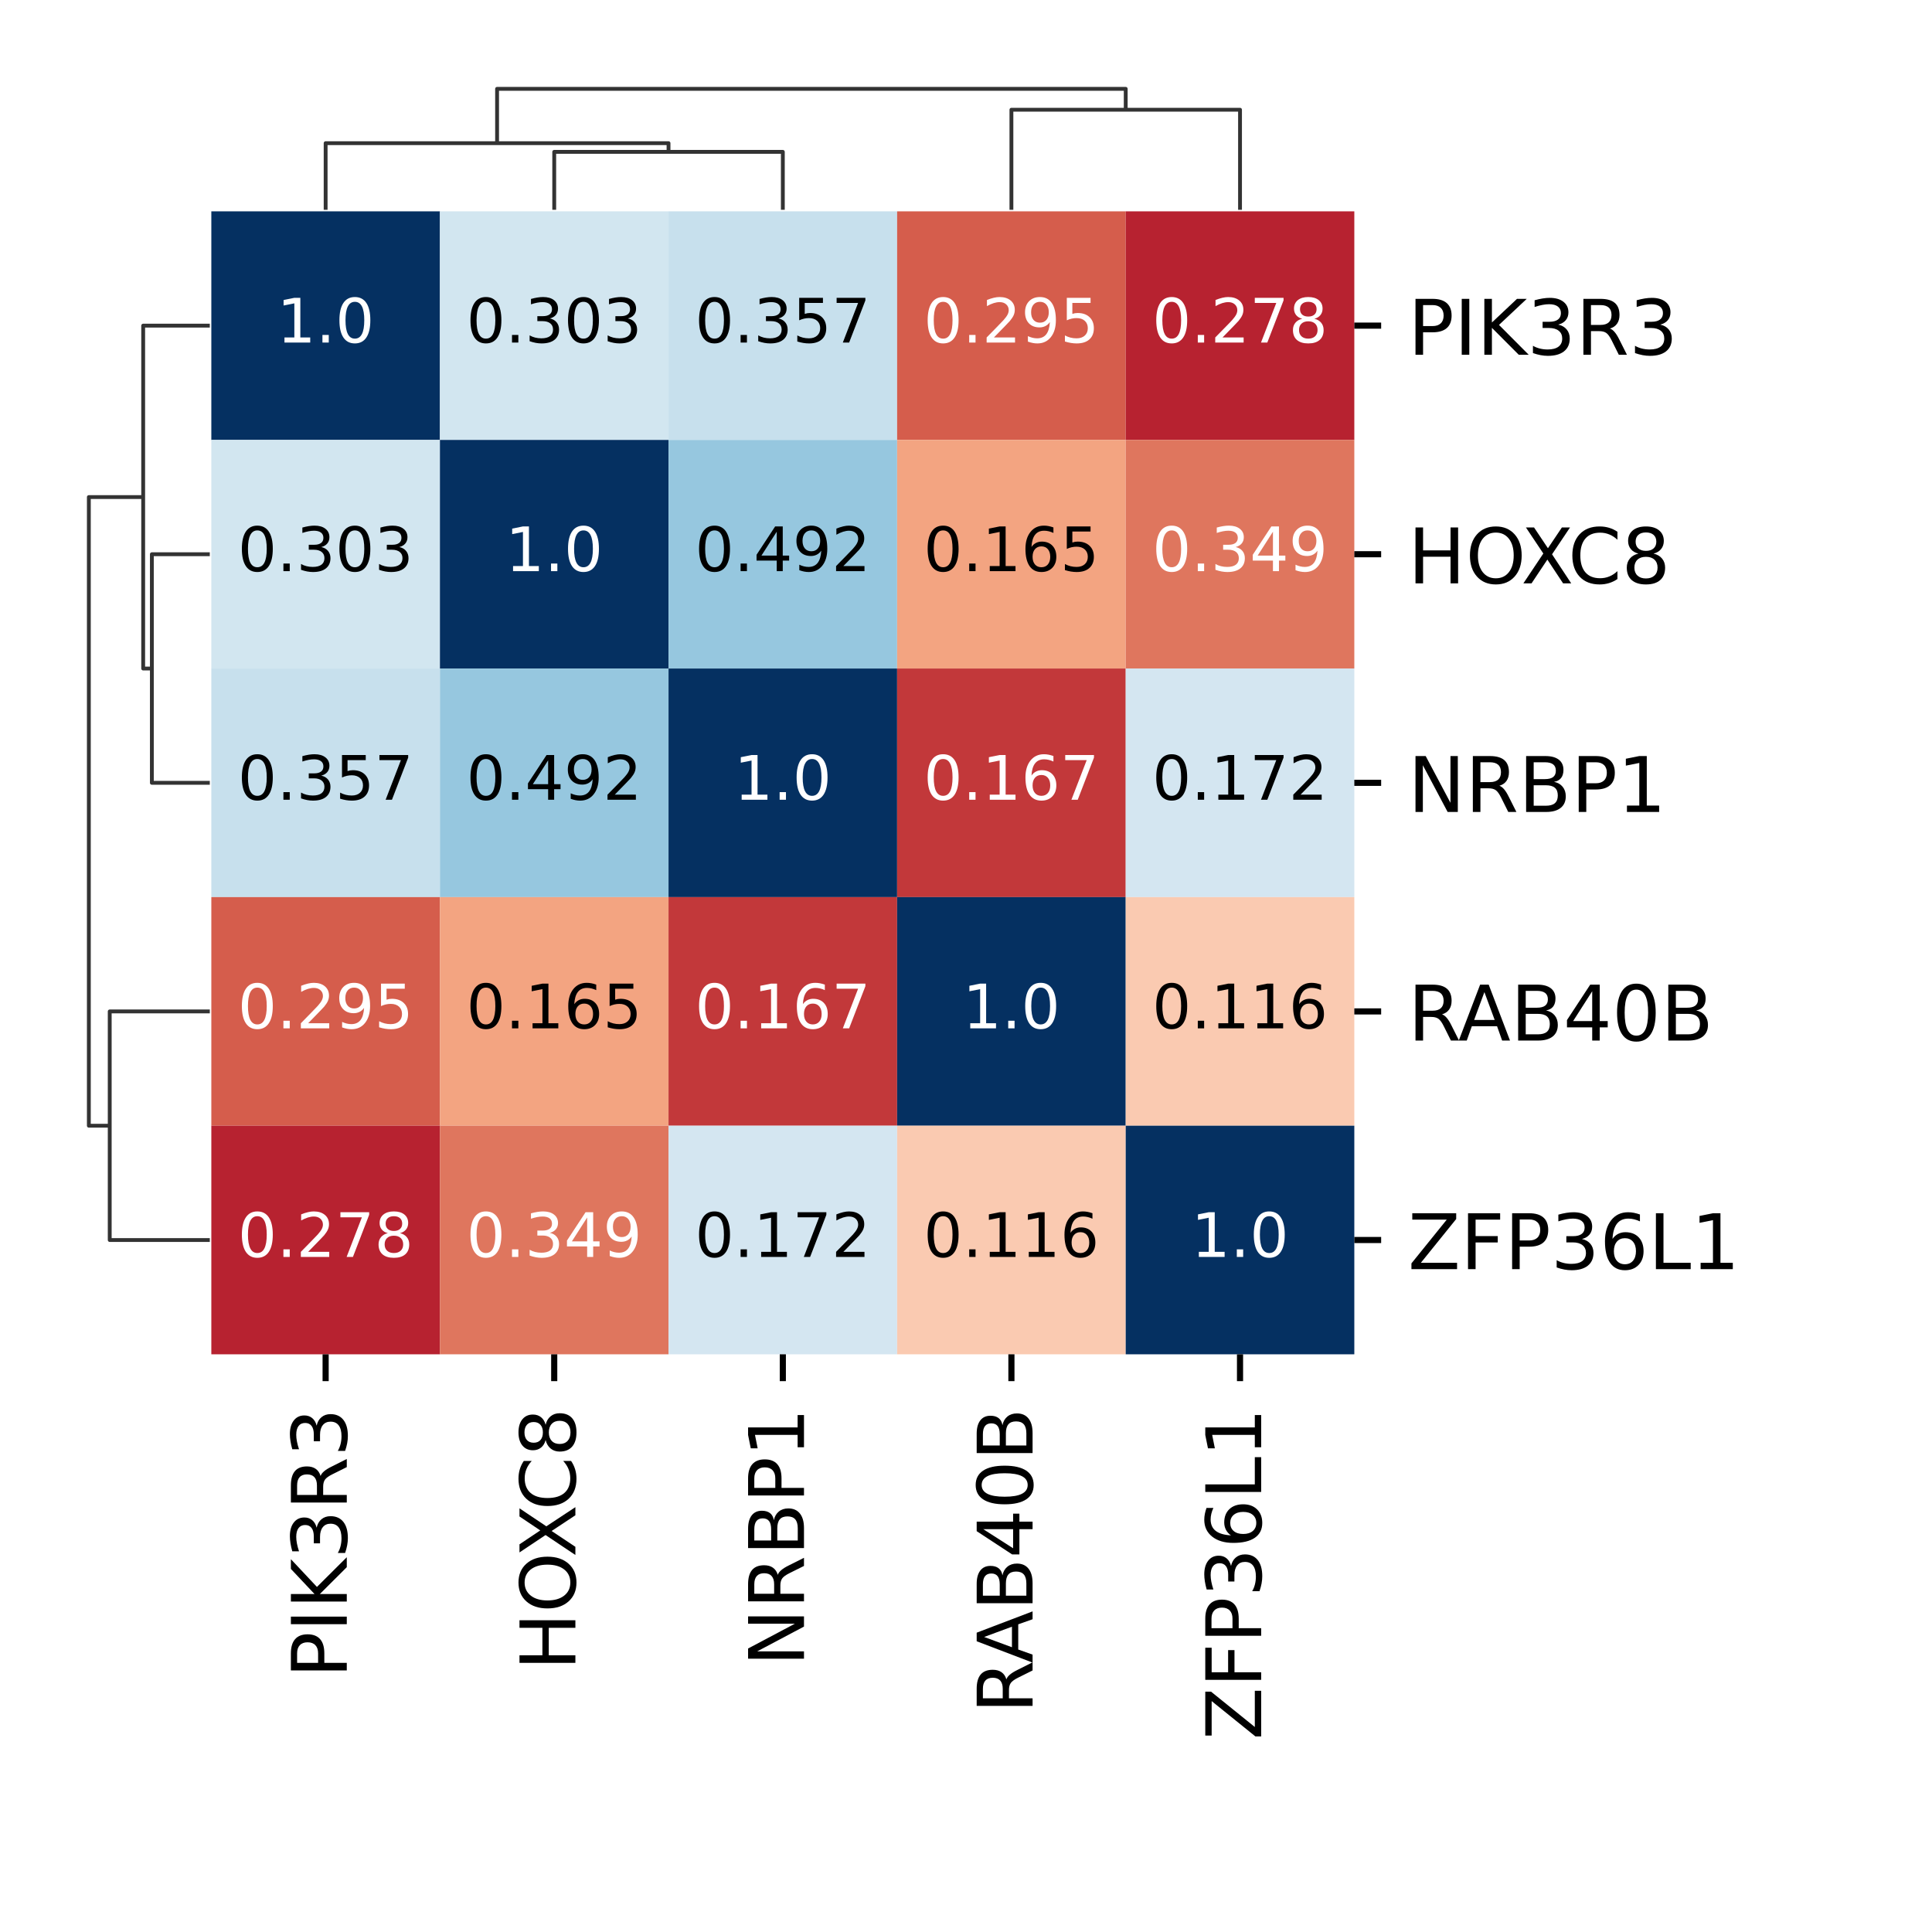
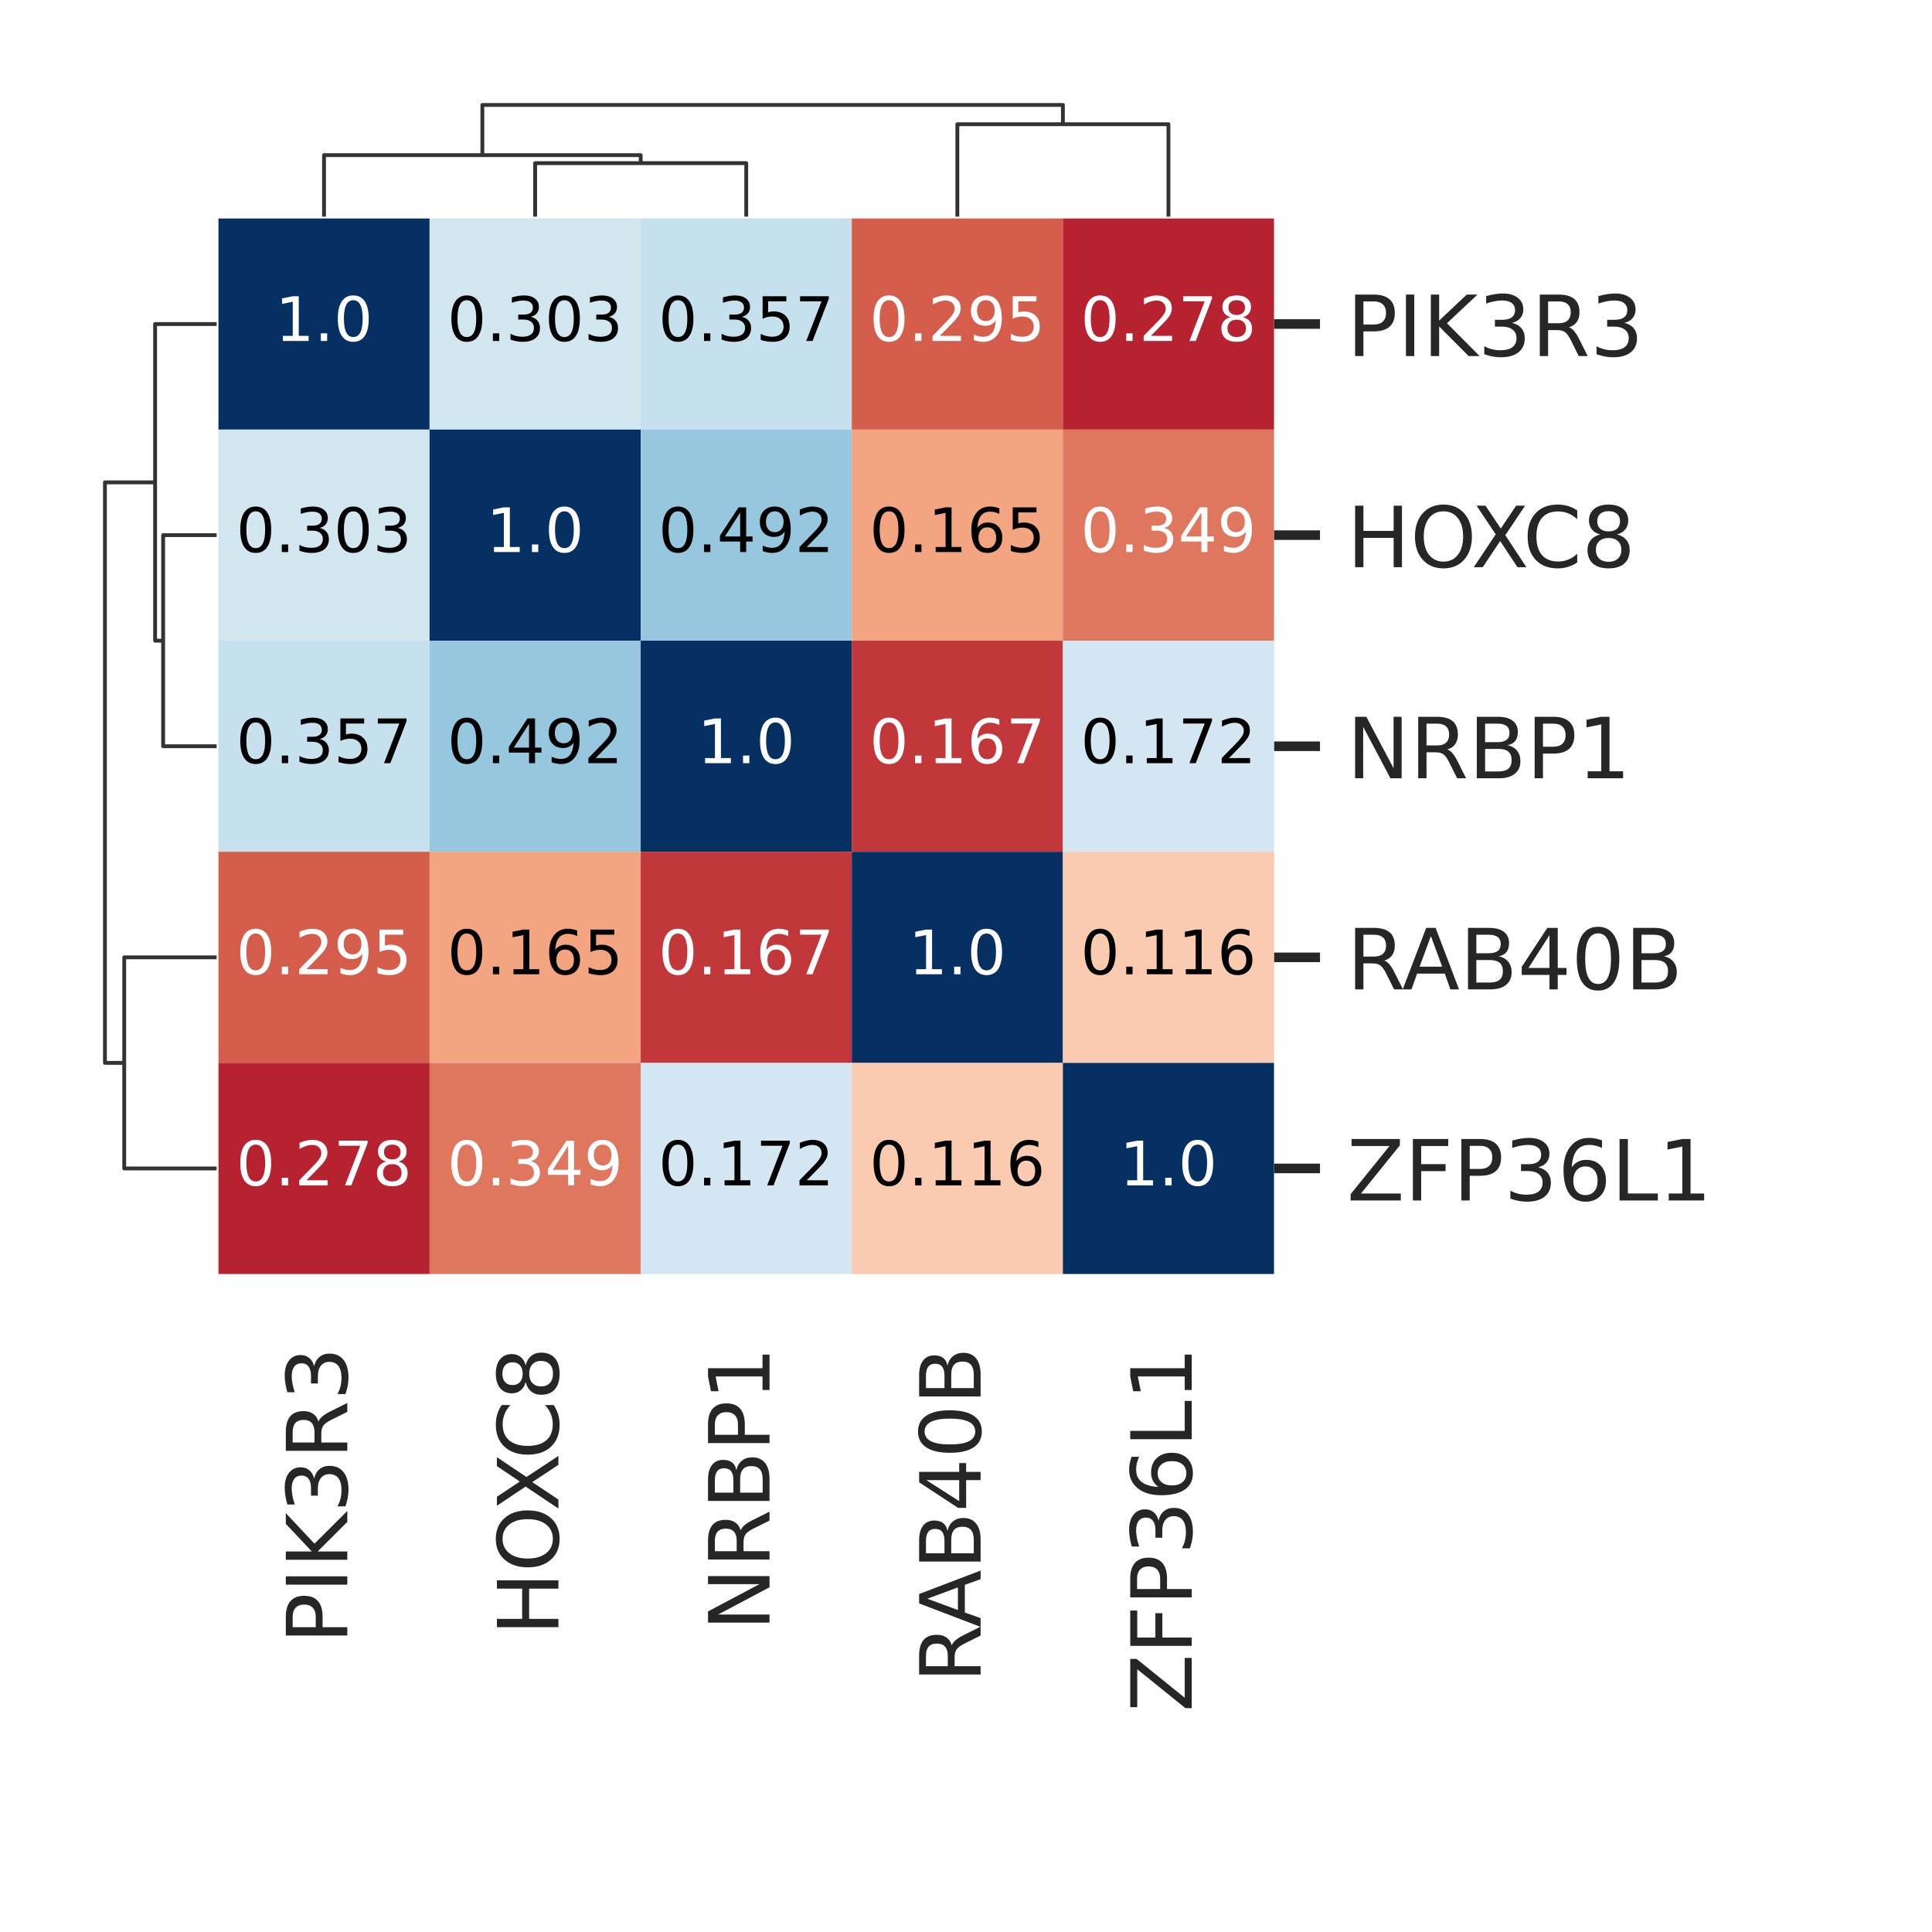
<svg xmlns="http://www.w3.org/2000/svg" xmlns:xlink="http://www.w3.org/1999/xlink" width="252pt" height="252pt" viewBox="0 0 252 252" version="1.1">
  <defs>
    <style type="text/css">*{stroke-linejoin: round; stroke-linecap: butt}</style>
  </defs>
  <g id="figure_1">
    <g id="patch_1">
      <path d="M 0 252  L 252 252  L 252 0  L 0 0  z " style="fill: #ffffff" />
    </g>
    <g id="axes_1">
      <g id="LineCollection_1">
-         <path d="M 27.365 72.29  L 19.808 72.29  L 19.808 102.108  L 27.365 102.108  " clip-path="url(#p9683c7c97f)" style="fill: none; stroke: #333333; stroke-width: 0.5" />
-         <path d="M 27.365 42.474  L 18.675 42.474  L 18.675 87.199  L 19.808 87.199  " clip-path="url(#p9683c7c97f)" style="fill: none; stroke: #333333; stroke-width: 0.5" />
-         <path d="M 27.365 131.924  L 14.312 131.924  L 14.312 161.742  L 27.365 161.742  " clip-path="url(#p9683c7c97f)" style="fill: none; stroke: #333333; stroke-width: 0.5" />
-         <path d="M 18.675 64.836  L 11.589 64.836  L 11.589 146.833  L 14.312 146.833  " clip-path="url(#p9683c7c97f)" style="fill: none; stroke: #333333; stroke-width: 0.5" />
+         <path d="M 28.257 69.8  L 21.279 69.8  L 21.279 97.336  L 28.257 97.336  " clip-path="url(#p61df1fb1b8)" style="fill: none; stroke: #333333; stroke-width: 0.5" />
+         <path d="M 28.257 42.265  L 20.232 42.265  L 20.232 83.568  L 21.279 83.568  " clip-path="url(#p61df1fb1b8)" style="fill: none; stroke: #333333; stroke-width: 0.5" />
+         <path d="M 28.257 124.871  L 16.203 124.871  L 16.203 152.406  L 28.257 152.406  " clip-path="url(#p61df1fb1b8)" style="fill: none; stroke: #333333; stroke-width: 0.5" />
+         <path d="M 20.232 62.916  L 13.688 62.916  L 13.688 138.638  L 16.203 138.638  " clip-path="url(#p61df1fb1b8)" style="fill: none; stroke: #333333; stroke-width: 0.5" />
      </g>
    </g>
    <g id="axes_2">
      <g id="LineCollection_2">
-         <path d="M 72.29 27.365  L 72.29 19.808  L 102.108 19.808  L 102.108 27.365  " clip-path="url(#p952a337381)" style="fill: none; stroke: #333333; stroke-width: 0.5" />
-         <path d="M 42.474 27.365  L 42.474 18.675  L 87.199 18.675  L 87.199 19.808  " clip-path="url(#p952a337381)" style="fill: none; stroke: #333333; stroke-width: 0.5" />
-         <path d="M 131.924 27.365  L 131.924 14.312  L 161.742 14.312  L 161.742 27.365  " clip-path="url(#p952a337381)" style="fill: none; stroke: #333333; stroke-width: 0.5" />
-         <path d="M 64.836 18.675  L 64.836 11.589  L 146.833 11.589  L 146.833 14.312  " clip-path="url(#p952a337381)" style="fill: none; stroke: #333333; stroke-width: 0.5" />
+         <path d="M 69.8 28.257  L 69.8 21.279  L 97.336 21.279  L 97.336 28.257  " clip-path="url(#p17c5a2a3dd)" style="fill: none; stroke: #333333; stroke-width: 0.5" />
+         <path d="M 42.265 28.257  L 42.265 20.232  L 83.568 20.232  L 83.568 21.279  " clip-path="url(#p17c5a2a3dd)" style="fill: none; stroke: #333333; stroke-width: 0.5" />
+         <path d="M 124.871 28.257  L 124.871 16.203  L 152.406 16.203  L 152.406 28.257  " clip-path="url(#p17c5a2a3dd)" style="fill: none; stroke: #333333; stroke-width: 0.5" />
+         <path d="M 62.916 20.232  L 62.916 13.688  L 138.638 13.688  L 138.638 16.203  " clip-path="url(#p17c5a2a3dd)" style="fill: none; stroke: #333333; stroke-width: 0.5" />
      </g>
    </g>
    <g id="axes_3">
      <g id="patch_2">
-         <path d="M 27.565 176.65  L 176.65 176.65  L 176.65 27.565  L 27.565 27.565  z " style="fill: #ffffff" />
-       </g>
-       <g id="QuadMesh_1">
-         <path d="M 27.565 27.565  L 57.382 27.565  L 57.382 57.382  L 27.565 57.382  L 27.565 27.565  " clip-path="url(#pc60aeb0e7b)" style="fill: #053061" />
-         <path d="M 57.382 27.565  L 87.199 27.565  L 87.199 57.382  L 57.382 57.382  L 57.382 27.565  " clip-path="url(#pc60aeb0e7b)" style="fill: #d2e6f0" />
-         <path d="M 87.199 27.565  L 117.016 27.565  L 117.016 57.382  L 87.199 57.382  L 87.199 27.565  " clip-path="url(#pc60aeb0e7b)" style="fill: #c7e0ed" />
-         <path d="M 117.016 27.565  L 146.833 27.565  L 146.833 57.382  L 117.016 57.382  L 117.016 27.565  " clip-path="url(#pc60aeb0e7b)" style="fill: #d55d4c" />
-         <path d="M 146.833 27.565  L 176.65 27.565  L 176.65 57.382  L 146.833 57.382  L 146.833 27.565  " clip-path="url(#pc60aeb0e7b)" style="fill: #b72230" />
-         <path d="M 27.565 57.382  L 57.382 57.382  L 57.382 87.199  L 27.565 87.199  L 27.565 57.382  " clip-path="url(#pc60aeb0e7b)" style="fill: #d2e6f0" />
-         <path d="M 57.382 57.382  L 87.199 57.382  L 87.199 87.199  L 57.382 87.199  L 57.382 57.382  " clip-path="url(#pc60aeb0e7b)" style="fill: #053061" />
-         <path d="M 87.199 57.382  L 117.016 57.382  L 117.016 87.199  L 87.199 87.199  L 87.199 57.382  " clip-path="url(#pc60aeb0e7b)" style="fill: #96c7df" />
-         <path d="M 117.016 57.382  L 146.833 57.382  L 146.833 87.199  L 117.016 87.199  L 117.016 57.382  " clip-path="url(#pc60aeb0e7b)" style="fill: #f3a481" />
-         <path d="M 146.833 57.382  L 176.65 57.382  L 176.65 87.199  L 146.833 87.199  L 146.833 57.382  " clip-path="url(#pc60aeb0e7b)" style="fill: #df765e" />
-         <path d="M 27.565 87.199  L 57.382 87.199  L 57.382 117.016  L 27.565 117.016  L 27.565 87.199  " clip-path="url(#pc60aeb0e7b)" style="fill: #c7e0ed" />
-         <path d="M 57.382 87.199  L 87.199 87.199  L 87.199 117.016  L 57.382 117.016  L 57.382 87.199  " clip-path="url(#pc60aeb0e7b)" style="fill: #96c7df" />
-         <path d="M 87.199 87.199  L 117.016 87.199  L 117.016 117.016  L 87.199 117.016  L 87.199 87.199  " clip-path="url(#pc60aeb0e7b)" style="fill: #053061" />
-         <path d="M 117.016 87.199  L 146.833 87.199  L 146.833 117.016  L 117.016 117.016  L 117.016 87.199  " clip-path="url(#pc60aeb0e7b)" style="fill: #c2383a" />
-         <path d="M 146.833 87.199  L 176.65 87.199  L 176.65 117.016  L 146.833 117.016  L 146.833 87.199  " clip-path="url(#pc60aeb0e7b)" style="fill: #d4e6f1" />
-         <path d="M 27.565 117.016  L 57.382 117.016  L 57.382 146.833  L 27.565 146.833  L 27.565 117.016  " clip-path="url(#pc60aeb0e7b)" style="fill: #d55d4c" />
-         <path d="M 57.382 117.016  L 87.199 117.016  L 87.199 146.833  L 57.382 146.833  L 57.382 117.016  " clip-path="url(#pc60aeb0e7b)" style="fill: #f3a481" />
-         <path d="M 87.199 117.016  L 117.016 117.016  L 117.016 146.833  L 87.199 146.833  L 87.199 117.016  " clip-path="url(#pc60aeb0e7b)" style="fill: #c2383a" />
-         <path d="M 117.016 117.016  L 146.833 117.016  L 146.833 146.833  L 117.016 146.833  L 117.016 117.016  " clip-path="url(#pc60aeb0e7b)" style="fill: #053061" />
-         <path d="M 146.833 117.016  L 176.65 117.016  L 176.65 146.833  L 146.833 146.833  L 146.833 117.016  " clip-path="url(#pc60aeb0e7b)" style="fill: #facab1" />
-         <path d="M 27.565 146.833  L 57.382 146.833  L 57.382 176.65  L 27.565 176.65  L 27.565 146.833  " clip-path="url(#pc60aeb0e7b)" style="fill: #b72230" />
-         <path d="M 57.382 146.833  L 87.199 146.833  L 87.199 176.65  L 57.382 176.65  L 57.382 146.833  " clip-path="url(#pc60aeb0e7b)" style="fill: #df765e" />
-         <path d="M 87.199 146.833  L 117.016 146.833  L 117.016 176.65  L 87.199 176.65  L 87.199 146.833  " clip-path="url(#pc60aeb0e7b)" style="fill: #d4e6f1" />
-         <path d="M 117.016 146.833  L 146.833 146.833  L 146.833 176.65  L 117.016 176.65  L 117.016 146.833  " clip-path="url(#pc60aeb0e7b)" style="fill: #facab1" />
-         <path d="M 146.833 146.833  L 176.65 146.833  L 176.65 176.65  L 146.833 176.65  L 146.833 146.833  " clip-path="url(#pc60aeb0e7b)" style="fill: #053061" />
+         <path d="M 28.497 166.174  L 166.174 166.174  L 166.174 28.497  L 28.497 28.497  z " style="fill: #eaeaf2" />
      </g>
      <g id="matplotlib.axis_1">
        <g id="xtick_1">
-           <g id="line2d_1">
-             <defs>
-               <path id="mea11c80391" d="M 0 0  L 0 3.5  " style="stroke: #000000; stroke-width: 0.8" />
-             </defs>
-             <g>
-               <use xlink:href="#mea11c80391" x="42.474" y="176.65" style="stroke: #000000; stroke-width: 0.8" />
-             </g>
-           </g>
          <g id="text_1">
-             <g transform="translate(45.23287 218.8609) rotate(-90) scale(0.1 -0.1)">
+             <g style="fill: #262626" transform="translate(45.30033 214.4058) rotate(-90) scale(0.11 -0.11)">
              <defs>
                <path id="DejaVuSans-50" d="M 1259 4147  L 1259 2394  L 2053 2394  Q 2494 2394 2734 2622  Q 2975 2850 2975 3272  Q 2975 3691 2734 3919  Q 2494 4147 2053 4147  L 1259 4147  z M 628 4666  L 2053 4666  Q 2838 4666 3239 4311  Q 3641 3956 3641 3272  Q 3641 2581 3239 2228  Q 2838 1875 2053 1875  L 1259 1875  L 1259 0  L 628 0  L 628 4666  z " transform="scale(0.015625)" />
                <path id="DejaVuSans-49" d="M 628 4666  L 1259 4666  L 1259 0  L 628 0  L 628 4666  z " transform="scale(0.015625)" />
                <path id="DejaVuSans-4b" d="M 628 4666  L 1259 4666  L 1259 2694  L 3353 4666  L 4166 4666  L 1850 2491  L 4331 0  L 3500 0  L 1259 2247  L 1259 0  L 628 0  L 628 4666  z " transform="scale(0.015625)" />
                <path id="DejaVuSans-33" d="M 2597 2516  Q 3050 2419 3304 2112  Q 3559 1806 3559 1356  Q 3559 666 3084 287  Q 2609 -91 1734 -91  Q 1441 -91 1130 -33  Q 819 25 488 141  L 488 750  Q 750 597 1062 519  Q 1375 441 1716 441  Q 2309 441 2620 675  Q 2931 909 2931 1356  Q 2931 1769 2642 2001  Q 2353 2234 1838 2234  L 1294 2234  L 1294 2753  L 1863 2753  Q 2328 2753 2575 2939  Q 2822 3125 2822 3475  Q 2822 3834 2567 4026  Q 2313 4219 1838 4219  Q 1578 4219 1281 4162  Q 984 4106 628 3988  L 628 4550  Q 988 4650 1302 4700  Q 1616 4750 1894 4750  Q 2613 4750 3031 4423  Q 3450 4097 3450 3541  Q 3450 3153 3228 2886  Q 3006 2619 2597 2516  z " transform="scale(0.015625)" />
                <path id="DejaVuSans-52" d="M 2841 2188  Q 3044 2119 3236 1894  Q 3428 1669 3622 1275  L 4263 0  L 3584 0  L 2988 1197  Q 2756 1666 2539 1819  Q 2322 1972 1947 1972  L 1259 1972  L 1259 0  L 628 0  L 628 4666  L 2053 4666  Q 2853 4666 3247 4331  Q 3641 3997 3641 3322  Q 3641 2881 3436 2590  Q 3231 2300 2841 2188  z M 1259 4147  L 1259 2491  L 2053 2491  Q 2509 2491 2742 2702  Q 2975 2913 2975 3322  Q 2975 3731 2742 3939  Q 2509 4147 2053 4147  L 1259 4147  z " transform="scale(0.015625)" />
              </defs>
              <use xlink:href="#DejaVuSans-50" />
              <use xlink:href="#DejaVuSans-49" x="60.303" />
              <use xlink:href="#DejaVuSans-4b" x="89.795" />
              <use xlink:href="#DejaVuSans-33" x="155.371" />
              <use xlink:href="#DejaVuSans-52" x="218.994" />
              <use xlink:href="#DejaVuSans-33" x="288.477" />
            </g>
          </g>
        </g>
        <g id="xtick_2">
-           <g id="line2d_2">
-             <g>
-               <use xlink:href="#mea11c80391" x="72.29" y="176.65" style="stroke: #000000; stroke-width: 0.8" />
-             </g>
-           </g>
          <g id="text_2">
-             <g transform="translate(75.04988 217.875) rotate(-90) scale(0.1 -0.1)">
+             <g style="fill: #262626" transform="translate(72.8356 213.3212) rotate(-90) scale(0.11 -0.11)">
              <defs>
                <path id="DejaVuSans-48" d="M 628 4666  L 1259 4666  L 1259 2753  L 3553 2753  L 3553 4666  L 4184 4666  L 4184 0  L 3553 0  L 3553 2222  L 1259 2222  L 1259 0  L 628 0  L 628 4666  z " transform="scale(0.015625)" />
                <path id="DejaVuSans-4f" d="M 2522 4238  Q 1834 4238 1429 3725  Q 1025 3213 1025 2328  Q 1025 1447 1429 934  Q 1834 422 2522 422  Q 3209 422 3611 934  Q 4013 1447 4013 2328  Q 4013 3213 3611 3725  Q 3209 4238 2522 4238  z M 2522 4750  Q 3503 4750 4090 4092  Q 4678 3434 4678 2328  Q 4678 1225 4090 567  Q 3503 -91 2522 -91  Q 1538 -91 948 565  Q 359 1222 359 2328  Q 359 3434 948 4092  Q 1538 4750 2522 4750  z " transform="scale(0.015625)" />
                <path id="DejaVuSans-58" d="M 403 4666  L 1081 4666  L 2241 2931  L 3406 4666  L 4084 4666  L 2584 2425  L 4184 0  L 3506 0  L 2194 1984  L 872 0  L 191 0  L 1856 2491  L 403 4666  z " transform="scale(0.015625)" />
                <path id="DejaVuSans-43" d="M 4122 4306  L 4122 3641  Q 3803 3938 3442 4084  Q 3081 4231 2675 4231  Q 1875 4231 1450 3742  Q 1025 3253 1025 2328  Q 1025 1406 1450 917  Q 1875 428 2675 428  Q 3081 428 3442 575  Q 3803 722 4122 1019  L 4122 359  Q 3791 134 3420 21  Q 3050 -91 2638 -91  Q 1578 -91 968 557  Q 359 1206 359 2328  Q 359 3453 968 4101  Q 1578 4750 2638 4750  Q 3056 4750 3426 4639  Q 3797 4528 4122 4306  z " transform="scale(0.015625)" />
                <path id="DejaVuSans-38" d="M 2034 2216  Q 1584 2216 1326 1975  Q 1069 1734 1069 1313  Q 1069 891 1326 650  Q 1584 409 2034 409  Q 2484 409 2743 651  Q 3003 894 3003 1313  Q 3003 1734 2745 1975  Q 2488 2216 2034 2216  z M 1403 2484  Q 997 2584 770 2862  Q 544 3141 544 3541  Q 544 4100 942 4425  Q 1341 4750 2034 4750  Q 2731 4750 3128 4425  Q 3525 4100 3525 3541  Q 3525 3141 3298 2862  Q 3072 2584 2669 2484  Q 3125 2378 3379 2068  Q 3634 1759 3634 1313  Q 3634 634 3220 271  Q 2806 -91 2034 -91  Q 1263 -91 848 271  Q 434 634 434 1313  Q 434 1759 690 2068  Q 947 2378 1403 2484  z M 1172 3481  Q 1172 3119 1398 2916  Q 1625 2713 2034 2713  Q 2441 2713 2670 2916  Q 2900 3119 2900 3481  Q 2900 3844 2670 4047  Q 2441 4250 2034 4250  Q 1625 4250 1398 4047  Q 1172 3844 1172 3481  z " transform="scale(0.015625)" />
              </defs>
              <use xlink:href="#DejaVuSans-48" />
              <use xlink:href="#DejaVuSans-4f" x="75.195" />
              <use xlink:href="#DejaVuSans-58" x="147.531" />
              <use xlink:href="#DejaVuSans-43" x="208.787" />
              <use xlink:href="#DejaVuSans-38" x="278.611" />
            </g>
          </g>
        </g>
        <g id="xtick_3">
-           <g id="line2d_3">
-             <g>
-               <use xlink:href="#mea11c80391" x="102.108" y="176.65" style="stroke: #000000; stroke-width: 0.8" />
-             </g>
-           </g>
          <g id="text_3">
-             <g transform="translate(104.8669 217.3328) rotate(-90) scale(0.1 -0.1)">
+             <g style="fill: #262626" transform="translate(100.3709 212.7248) rotate(-90) scale(0.11 -0.11)">
              <defs>
                <path id="DejaVuSans-4e" d="M 628 4666  L 1478 4666  L 3547 763  L 3547 4666  L 4159 4666  L 4159 0  L 3309 0  L 1241 3903  L 1241 0  L 628 0  L 628 4666  z " transform="scale(0.015625)" />
                <path id="DejaVuSans-42" d="M 1259 2228  L 1259 519  L 2272 519  Q 2781 519 3026 730  Q 3272 941 3272 1375  Q 3272 1813 3026 2020  Q 2781 2228 2272 2228  L 1259 2228  z M 1259 4147  L 1259 2741  L 2194 2741  Q 2656 2741 2882 2914  Q 3109 3088 3109 3444  Q 3109 3797 2882 3972  Q 2656 4147 2194 4147  L 1259 4147  z M 628 4666  L 2241 4666  Q 2963 4666 3353 4366  Q 3744 4066 3744 3513  Q 3744 3084 3544 2831  Q 3344 2578 2956 2516  Q 3422 2416 3680 2098  Q 3938 1781 3938 1306  Q 3938 681 3513 340  Q 3088 0 2303 0  L 628 0  L 628 4666  z " transform="scale(0.015625)" />
                <path id="DejaVuSans-31" d="M 794 531  L 1825 531  L 1825 4091  L 703 3866  L 703 4441  L 1819 4666  L 2450 4666  L 2450 531  L 3481 531  L 3481 0  L 794 0  L 794 531  z " transform="scale(0.015625)" />
              </defs>
              <use xlink:href="#DejaVuSans-4e" />
              <use xlink:href="#DejaVuSans-52" x="74.805" />
              <use xlink:href="#DejaVuSans-42" x="144.287" />
              <use xlink:href="#DejaVuSans-50" x="212.891" />
              <use xlink:href="#DejaVuSans-31" x="273.193" />
            </g>
          </g>
        </g>
        <g id="xtick_4">
-           <g id="line2d_4">
-             <g>
-               <use xlink:href="#mea11c80391" x="131.924" y="176.65" style="stroke: #000000; stroke-width: 0.8" />
-             </g>
-           </g>
          <g id="text_4">
-             <g transform="translate(134.6839 223.4859) rotate(-90) scale(0.1 -0.1)">
+             <g style="fill: #262626" transform="translate(127.9061 219.4933) rotate(-90) scale(0.11 -0.11)">
              <defs>
                <path id="DejaVuSans-41" d="M 2188 4044  L 1331 1722  L 3047 1722  L 2188 4044  z M 1831 4666  L 2547 4666  L 4325 0  L 3669 0  L 3244 1197  L 1141 1197  L 716 0  L 50 0  L 1831 4666  z " transform="scale(0.015625)" />
                <path id="DejaVuSans-34" d="M 2419 4116  L 825 1625  L 2419 1625  L 2419 4116  z M 2253 4666  L 3047 4666  L 3047 1625  L 3713 1625  L 3713 1100  L 3047 1100  L 3047 0  L 2419 0  L 2419 1100  L 313 1100  L 313 1709  L 2253 4666  z " transform="scale(0.015625)" />
                <path id="DejaVuSans-30" d="M 2034 4250  Q 1547 4250 1301 3770  Q 1056 3291 1056 2328  Q 1056 1369 1301 889  Q 1547 409 2034 409  Q 2525 409 2770 889  Q 3016 1369 3016 2328  Q 3016 3291 2770 3770  Q 2525 4250 2034 4250  z M 2034 4750  Q 2819 4750 3233 4129  Q 3647 3509 3647 2328  Q 3647 1150 3233 529  Q 2819 -91 2034 -91  Q 1250 -91 836 529  Q 422 1150 422 2328  Q 422 3509 836 4129  Q 1250 4750 2034 4750  z " transform="scale(0.015625)" />
              </defs>
              <use xlink:href="#DejaVuSans-52" />
              <use xlink:href="#DejaVuSans-41" x="65.482" />
              <use xlink:href="#DejaVuSans-42" x="133.891" />
              <use xlink:href="#DejaVuSans-34" x="202.494" />
              <use xlink:href="#DejaVuSans-30" x="266.117" />
              <use xlink:href="#DejaVuSans-42" x="329.74" />
            </g>
          </g>
        </g>
        <g id="xtick_5">
-           <g id="line2d_5">
-             <g>
-               <use xlink:href="#mea11c80391" x="161.742" y="176.65" style="stroke: #000000; stroke-width: 0.8" />
-             </g>
-           </g>
          <g id="text_5">
-             <g transform="translate(164.5009 226.9406) rotate(-90) scale(0.1 -0.1)">
+             <g style="fill: #262626" transform="translate(155.4414 223.2934) rotate(-90) scale(0.11 -0.11)">
              <defs>
                <path id="DejaVuSans-5a" d="M 359 4666  L 4025 4666  L 4025 4184  L 1075 531  L 4097 531  L 4097 0  L 288 0  L 288 481  L 3238 4134  L 359 4134  L 359 4666  z " transform="scale(0.015625)" />
                <path id="DejaVuSans-46" d="M 628 4666  L 3309 4666  L 3309 4134  L 1259 4134  L 1259 2759  L 3109 2759  L 3109 2228  L 1259 2228  L 1259 0  L 628 0  L 628 4666  z " transform="scale(0.015625)" />
                <path id="DejaVuSans-36" d="M 2113 2584  Q 1688 2584 1439 2293  Q 1191 2003 1191 1497  Q 1191 994 1439 701  Q 1688 409 2113 409  Q 2538 409 2786 701  Q 3034 994 3034 1497  Q 3034 2003 2786 2293  Q 2538 2584 2113 2584  z M 3366 4563  L 3366 3988  Q 3128 4100 2886 4159  Q 2644 4219 2406 4219  Q 1781 4219 1451 3797  Q 1122 3375 1075 2522  Q 1259 2794 1537 2939  Q 1816 3084 2150 3084  Q 2853 3084 3261 2657  Q 3669 2231 3669 1497  Q 3669 778 3244 343  Q 2819 -91 2113 -91  Q 1303 -91 875 529  Q 447 1150 447 2328  Q 447 3434 972 4092  Q 1497 4750 2381 4750  Q 2619 4750 2861 4703  Q 3103 4656 3366 4563  z " transform="scale(0.015625)" />
                <path id="DejaVuSans-4c" d="M 628 4666  L 1259 4666  L 1259 531  L 3531 531  L 3531 0  L 628 0  L 628 4666  z " transform="scale(0.015625)" />
              </defs>
              <use xlink:href="#DejaVuSans-5a" />
              <use xlink:href="#DejaVuSans-46" x="68.506" />
              <use xlink:href="#DejaVuSans-50" x="126.025" />
              <use xlink:href="#DejaVuSans-33" x="186.328" />
              <use xlink:href="#DejaVuSans-36" x="249.951" />
              <use xlink:href="#DejaVuSans-4c" x="313.574" />
              <use xlink:href="#DejaVuSans-31" x="369.287" />
            </g>
          </g>
        </g>
      </g>
      <g id="matplotlib.axis_2">
        <g id="ytick_1">
-           <g id="line2d_6">
+           <g id="line2d_1">
            <defs>
-               <path id="me543a4bb83" d="M 0 0  L 3.5 0  " style="stroke: #000000; stroke-width: 0.8" />
+               <path id="m553e837f72" d="M 0 0  L 6 0  " style="stroke: #262626; stroke-width: 1.25" />
            </defs>
            <g>
-               <use xlink:href="#me543a4bb83" x="176.65" y="42.474" style="stroke: #000000; stroke-width: 0.8" />
+               <use xlink:href="#m553e837f72" x="166.174" y="42.265" style="fill: #262626; stroke: #262626; stroke-width: 1.25" />
            </g>
          </g>
          <g id="text_6">
-             <g transform="translate(183.65 46.27272) scale(0.1 -0.1)">
+             <g style="fill: #262626" transform="translate(175.6738 46.44415) scale(0.11 -0.11)">
              <use xlink:href="#DejaVuSans-50" />
              <use xlink:href="#DejaVuSans-49" x="60.303" />
              <use xlink:href="#DejaVuSans-4b" x="89.795" />
              <use xlink:href="#DejaVuSans-33" x="155.371" />
              <use xlink:href="#DejaVuSans-52" x="218.994" />
              <use xlink:href="#DejaVuSans-33" x="288.477" />
            </g>
          </g>
        </g>
        <g id="ytick_2">
-           <g id="line2d_7">
+           <g id="line2d_2">
            <g>
-               <use xlink:href="#me543a4bb83" x="176.65" y="72.29" style="stroke: #000000; stroke-width: 0.8" />
+               <use xlink:href="#m553e837f72" x="166.174" y="69.8" style="fill: #262626; stroke: #262626; stroke-width: 1.25" />
            </g>
          </g>
          <g id="text_7">
-             <g transform="translate(183.65 76.08972) scale(0.1 -0.1)">
+             <g style="fill: #262626" transform="translate(175.6738 73.97943) scale(0.11 -0.11)">
              <use xlink:href="#DejaVuSans-48" />
              <use xlink:href="#DejaVuSans-4f" x="75.195" />
              <use xlink:href="#DejaVuSans-58" x="147.531" />
              <use xlink:href="#DejaVuSans-43" x="208.787" />
              <use xlink:href="#DejaVuSans-38" x="278.611" />
            </g>
          </g>
        </g>
        <g id="ytick_3">
-           <g id="line2d_8">
+           <g id="line2d_3">
            <g>
-               <use xlink:href="#me543a4bb83" x="176.65" y="102.108" style="stroke: #000000; stroke-width: 0.8" />
+               <use xlink:href="#m553e837f72" x="166.174" y="97.336" style="fill: #262626; stroke: #262626; stroke-width: 1.25" />
            </g>
          </g>
          <g id="text_8">
-             <g transform="translate(183.65 105.9067) scale(0.1 -0.1)">
+             <g style="fill: #262626" transform="translate(175.6738 101.5147) scale(0.11 -0.11)">
              <use xlink:href="#DejaVuSans-4e" />
              <use xlink:href="#DejaVuSans-52" x="74.805" />
              <use xlink:href="#DejaVuSans-42" x="144.287" />
              <use xlink:href="#DejaVuSans-50" x="212.891" />
              <use xlink:href="#DejaVuSans-31" x="273.193" />
            </g>
          </g>
        </g>
        <g id="ytick_4">
-           <g id="line2d_9">
+           <g id="line2d_4">
            <g>
-               <use xlink:href="#me543a4bb83" x="176.65" y="131.924" style="stroke: #000000; stroke-width: 0.8" />
+               <use xlink:href="#m553e837f72" x="166.174" y="124.871" style="fill: #262626; stroke: #262626; stroke-width: 1.25" />
            </g>
          </g>
          <g id="text_9">
-             <g transform="translate(183.65 135.7237) scale(0.1 -0.1)">
+             <g style="fill: #262626" transform="translate(175.6738 129.05) scale(0.11 -0.11)">
              <use xlink:href="#DejaVuSans-52" />
              <use xlink:href="#DejaVuSans-41" x="65.482" />
              <use xlink:href="#DejaVuSans-42" x="133.891" />
              <use xlink:href="#DejaVuSans-34" x="202.494" />
              <use xlink:href="#DejaVuSans-30" x="266.117" />
              <use xlink:href="#DejaVuSans-42" x="329.74" />
            </g>
          </g>
        </g>
        <g id="ytick_5">
-           <g id="line2d_10">
+           <g id="line2d_5">
            <g>
-               <use xlink:href="#me543a4bb83" x="176.65" y="161.742" style="stroke: #000000; stroke-width: 0.8" />
+               <use xlink:href="#m553e837f72" x="166.174" y="152.406" style="fill: #262626; stroke: #262626; stroke-width: 1.25" />
            </g>
          </g>
          <g id="text_10">
-             <g transform="translate(183.65 165.5407) scale(0.1 -0.1)">
+             <g style="fill: #262626" transform="translate(175.6738 156.5853) scale(0.11 -0.11)">
              <use xlink:href="#DejaVuSans-5a" />
              <use xlink:href="#DejaVuSans-46" x="68.506" />
              <use xlink:href="#DejaVuSans-50" x="126.025" />
              <use xlink:href="#DejaVuSans-33" x="186.328" />
              <use xlink:href="#DejaVuSans-36" x="249.951" />
              <use xlink:href="#DejaVuSans-4c" x="313.574" />
              <use xlink:href="#DejaVuSans-31" x="369.287" />
            </g>
          </g>
        </g>
      </g>
+       <g id="QuadMesh_1">
+         <path d="M 28.497 28.497  L 56.033 28.497  L 56.033 56.033  L 28.497 56.033  L 28.497 28.497  " clip-path="url(#p71c697393b)" style="fill: #053061" />
+         <path d="M 56.033 28.497  L 83.568 28.497  L 83.568 56.033  L 56.033 56.033  L 56.033 28.497  " clip-path="url(#p71c697393b)" style="fill: #d2e6f0" />
+         <path d="M 83.568 28.497  L 111.103 28.497  L 111.103 56.033  L 83.568 56.033  L 83.568 28.497  " clip-path="url(#p71c697393b)" style="fill: #c7e0ed" />
+         <path d="M 111.103 28.497  L 138.638 28.497  L 138.638 56.033  L 111.103 56.033  L 111.103 28.497  " clip-path="url(#p71c697393b)" style="fill: #d55d4c" />
+         <path d="M 138.638 28.497  L 166.174 28.497  L 166.174 56.033  L 138.638 56.033  L 138.638 28.497  " clip-path="url(#p71c697393b)" style="fill: #b72230" />
+         <path d="M 28.497 56.033  L 56.033 56.033  L 56.033 83.568  L 28.497 83.568  L 28.497 56.033  " clip-path="url(#p71c697393b)" style="fill: #d2e6f0" />
+         <path d="M 56.033 56.033  L 83.568 56.033  L 83.568 83.568  L 56.033 83.568  L 56.033 56.033  " clip-path="url(#p71c697393b)" style="fill: #053061" />
+         <path d="M 83.568 56.033  L 111.103 56.033  L 111.103 83.568  L 83.568 83.568  L 83.568 56.033  " clip-path="url(#p71c697393b)" style="fill: #96c7df" />
+         <path d="M 111.103 56.033  L 138.638 56.033  L 138.638 83.568  L 111.103 83.568  L 111.103 56.033  " clip-path="url(#p71c697393b)" style="fill: #f3a481" />
+         <path d="M 138.638 56.033  L 166.174 56.033  L 166.174 83.568  L 138.638 83.568  L 138.638 56.033  " clip-path="url(#p71c697393b)" style="fill: #df765e" />
+         <path d="M 28.497 83.568  L 56.033 83.568  L 56.033 111.103  L 28.497 111.103  L 28.497 83.568  " clip-path="url(#p71c697393b)" style="fill: #c7e0ed" />
+         <path d="M 56.033 83.568  L 83.568 83.568  L 83.568 111.103  L 56.033 111.103  L 56.033 83.568  " clip-path="url(#p71c697393b)" style="fill: #96c7df" />
+         <path d="M 83.568 83.568  L 111.103 83.568  L 111.103 111.103  L 83.568 111.103  L 83.568 83.568  " clip-path="url(#p71c697393b)" style="fill: #053061" />
+         <path d="M 111.103 83.568  L 138.638 83.568  L 138.638 111.103  L 111.103 111.103  L 111.103 83.568  " clip-path="url(#p71c697393b)" style="fill: #c2383a" />
+         <path d="M 138.638 83.568  L 166.174 83.568  L 166.174 111.103  L 138.638 111.103  L 138.638 83.568  " clip-path="url(#p71c697393b)" style="fill: #d4e6f1" />
+         <path d="M 28.497 111.103  L 56.033 111.103  L 56.033 138.638  L 28.497 138.638  L 28.497 111.103  " clip-path="url(#p71c697393b)" style="fill: #d55d4c" />
+         <path d="M 56.033 111.103  L 83.568 111.103  L 83.568 138.638  L 56.033 138.638  L 56.033 111.103  " clip-path="url(#p71c697393b)" style="fill: #f3a481" />
+         <path d="M 83.568 111.103  L 111.103 111.103  L 111.103 138.638  L 83.568 138.638  L 83.568 111.103  " clip-path="url(#p71c697393b)" style="fill: #c2383a" />
+         <path d="M 111.103 111.103  L 138.638 111.103  L 138.638 138.638  L 111.103 138.638  L 111.103 111.103  " clip-path="url(#p71c697393b)" style="fill: #053061" />
+         <path d="M 138.638 111.103  L 166.174 111.103  L 166.174 138.638  L 138.638 138.638  L 138.638 111.103  " clip-path="url(#p71c697393b)" style="fill: #facab1" />
+         <path d="M 28.497 138.638  L 56.033 138.638  L 56.033 166.174  L 28.497 166.174  L 28.497 138.638  " clip-path="url(#p71c697393b)" style="fill: #b72230" />
+         <path d="M 56.033 138.638  L 83.568 138.638  L 83.568 166.174  L 56.033 166.174  L 56.033 138.638  " clip-path="url(#p71c697393b)" style="fill: #df765e" />
+         <path d="M 83.568 138.638  L 111.103 138.638  L 111.103 166.174  L 83.568 166.174  L 83.568 138.638  " clip-path="url(#p71c697393b)" style="fill: #d4e6f1" />
+         <path d="M 111.103 138.638  L 138.638 138.638  L 138.638 166.174  L 111.103 166.174  L 111.103 138.638  " clip-path="url(#p71c697393b)" style="fill: #facab1" />
+         <path d="M 138.638 138.638  L 166.174 138.638  L 166.174 166.174  L 138.638 166.174  L 138.638 138.638  " clip-path="url(#p71c697393b)" style="fill: #053061" />
+       </g>
      <g id="text_11">
-         <g style="fill: #ffffff" transform="translate(36.11225 44.681) scale(0.08 -0.08)">
+         <g style="fill: #ffffff" transform="translate(35.90376 44.47251) scale(0.08 -0.08)">
          <defs>
            <path id="DejaVuSans-2e" d="M 684 794  L 1344 794  L 1344 0  L 684 0  L 684 794  z " transform="scale(0.015625)" />
          </defs>
          <use xlink:href="#DejaVuSans-31" />
          <use xlink:href="#DejaVuSans-2e" x="63.623" />
          <use xlink:href="#DejaVuSans-30" x="95.41" />
        </g>
      </g>
      <g id="text_12">
-         <g transform="translate(60.83925 44.681) scale(0.08 -0.08)">
+         <g transform="translate(58.34904 44.47251) scale(0.08 -0.08)">
          <use xlink:href="#DejaVuSans-30" />
          <use xlink:href="#DejaVuSans-2e" x="63.623" />
          <use xlink:href="#DejaVuSans-33" x="95.41" />
          <use xlink:href="#DejaVuSans-30" x="159.033" />
          <use xlink:href="#DejaVuSans-33" x="222.656" />
        </g>
      </g>
      <g id="text_13">
-         <g transform="translate(90.65625 44.681) scale(0.08 -0.08)">
+         <g transform="translate(85.88431 44.47251) scale(0.08 -0.08)">
          <defs>
            <path id="DejaVuSans-35" d="M 691 4666  L 3169 4666  L 3169 4134  L 1269 4134  L 1269 2991  Q 1406 3038 1543 3061  Q 1681 3084 1819 3084  Q 2600 3084 3056 2656  Q 3513 2228 3513 1497  Q 3513 744 3044 326  Q 2575 -91 1722 -91  Q 1428 -91 1123 -41  Q 819 9 494 109  L 494 744  Q 775 591 1075 516  Q 1375 441 1709 441  Q 2250 441 2565 725  Q 2881 1009 2881 1497  Q 2881 1984 2565 2268  Q 2250 2553 1709 2553  Q 1456 2553 1204 2497  Q 953 2441 691 2322  L 691 4666  z " transform="scale(0.015625)" />
            <path id="DejaVuSans-37" d="M 525 4666  L 3525 4666  L 3525 4397  L 1831 0  L 1172 0  L 2766 4134  L 525 4134  L 525 4666  z " transform="scale(0.015625)" />
          </defs>
          <use xlink:href="#DejaVuSans-30" />
          <use xlink:href="#DejaVuSans-2e" x="63.623" />
          <use xlink:href="#DejaVuSans-33" x="95.41" />
          <use xlink:href="#DejaVuSans-35" x="159.033" />
          <use xlink:href="#DejaVuSans-37" x="222.656" />
        </g>
      </g>
      <g id="text_14">
-         <g style="fill: #ffffff" transform="translate(120.4732 44.681) scale(0.08 -0.08)">
+         <g style="fill: #ffffff" transform="translate(113.4196 44.47251) scale(0.08 -0.08)">
          <defs>
            <path id="DejaVuSans-32" d="M 1228 531  L 3431 531  L 3431 0  L 469 0  L 469 531  Q 828 903 1448 1529  Q 2069 2156 2228 2338  Q 2531 2678 2651 2914  Q 2772 3150 2772 3378  Q 2772 3750 2511 3984  Q 2250 4219 1831 4219  Q 1534 4219 1204 4116  Q 875 4013 500 3803  L 500 4441  Q 881 4594 1212 4672  Q 1544 4750 1819 4750  Q 2544 4750 2975 4387  Q 3406 4025 3406 3419  Q 3406 3131 3298 2873  Q 3191 2616 2906 2266  Q 2828 2175 2409 1742  Q 1991 1309 1228 531  z " transform="scale(0.015625)" />
            <path id="DejaVuSans-39" d="M 703 97  L 703 672  Q 941 559 1184 500  Q 1428 441 1663 441  Q 2288 441 2617 861  Q 2947 1281 2994 2138  Q 2813 1869 2534 1725  Q 2256 1581 1919 1581  Q 1219 1581 811 2004  Q 403 2428 403 3163  Q 403 3881 828 4315  Q 1253 4750 1959 4750  Q 2769 4750 3195 4129  Q 3622 3509 3622 2328  Q 3622 1225 3098 567  Q 2575 -91 1691 -91  Q 1453 -91 1209 -44  Q 966 3 703 97  z M 1959 2075  Q 2384 2075 2632 2365  Q 2881 2656 2881 3163  Q 2881 3666 2632 3958  Q 2384 4250 1959 4250  Q 1534 4250 1286 3958  Q 1038 3666 1038 3163  Q 1038 2656 1286 2365  Q 1534 2075 1959 2075  z " transform="scale(0.015625)" />
          </defs>
          <use xlink:href="#DejaVuSans-30" />
          <use xlink:href="#DejaVuSans-2e" x="63.623" />
          <use xlink:href="#DejaVuSans-32" x="95.41" />
          <use xlink:href="#DejaVuSans-39" x="159.033" />
          <use xlink:href="#DejaVuSans-35" x="222.656" />
        </g>
      </g>
      <g id="text_15">
-         <g style="fill: #ffffff" transform="translate(150.2902 44.681) scale(0.08 -0.08)">
+         <g style="fill: #ffffff" transform="translate(140.9549 44.47251) scale(0.08 -0.08)">
          <use xlink:href="#DejaVuSans-30" />
          <use xlink:href="#DejaVuSans-2e" x="63.623" />
          <use xlink:href="#DejaVuSans-32" x="95.41" />
          <use xlink:href="#DejaVuSans-37" x="159.033" />
          <use xlink:href="#DejaVuSans-38" x="222.656" />
        </g>
      </g>
      <g id="text_16">
-         <g transform="translate(31.02225 74.498) scale(0.08 -0.08)">
+         <g transform="translate(30.81376 72.00779) scale(0.08 -0.08)">
          <use xlink:href="#DejaVuSans-30" />
          <use xlink:href="#DejaVuSans-2e" x="63.623" />
          <use xlink:href="#DejaVuSans-33" x="95.41" />
          <use xlink:href="#DejaVuSans-30" x="159.033" />
          <use xlink:href="#DejaVuSans-33" x="222.656" />
        </g>
      </g>
      <g id="text_17">
-         <g style="fill: #ffffff" transform="translate(65.92925 74.498) scale(0.08 -0.08)">
+         <g style="fill: #ffffff" transform="translate(63.43904 72.00779) scale(0.08 -0.08)">
          <use xlink:href="#DejaVuSans-31" />
          <use xlink:href="#DejaVuSans-2e" x="63.623" />
          <use xlink:href="#DejaVuSans-30" x="95.41" />
        </g>
      </g>
      <g id="text_18">
-         <g transform="translate(90.65625 74.498) scale(0.08 -0.08)">
+         <g transform="translate(85.88431 72.00779) scale(0.08 -0.08)">
          <use xlink:href="#DejaVuSans-30" />
          <use xlink:href="#DejaVuSans-2e" x="63.623" />
          <use xlink:href="#DejaVuSans-34" x="95.41" />
          <use xlink:href="#DejaVuSans-39" x="159.033" />
          <use xlink:href="#DejaVuSans-32" x="222.656" />
        </g>
      </g>
      <g id="text_19">
-         <g transform="translate(120.4732 74.498) scale(0.08 -0.08)">
+         <g transform="translate(113.4196 72.00779) scale(0.08 -0.08)">
          <use xlink:href="#DejaVuSans-30" />
          <use xlink:href="#DejaVuSans-2e" x="63.623" />
          <use xlink:href="#DejaVuSans-31" x="95.41" />
          <use xlink:href="#DejaVuSans-36" x="159.033" />
          <use xlink:href="#DejaVuSans-35" x="222.656" />
        </g>
      </g>
      <g id="text_20">
-         <g style="fill: #ffffff" transform="translate(150.2902 74.498) scale(0.08 -0.08)">
+         <g style="fill: #ffffff" transform="translate(140.9549 72.00779) scale(0.08 -0.08)">
          <use xlink:href="#DejaVuSans-30" />
          <use xlink:href="#DejaVuSans-2e" x="63.623" />
          <use xlink:href="#DejaVuSans-33" x="95.41" />
          <use xlink:href="#DejaVuSans-34" x="159.033" />
          <use xlink:href="#DejaVuSans-39" x="222.656" />
        </g>
      </g>
      <g id="text_21">
-         <g transform="translate(31.02225 104.315) scale(0.08 -0.08)">
+         <g transform="translate(30.81376 99.54306) scale(0.08 -0.08)">
          <use xlink:href="#DejaVuSans-30" />
          <use xlink:href="#DejaVuSans-2e" x="63.623" />
          <use xlink:href="#DejaVuSans-33" x="95.41" />
          <use xlink:href="#DejaVuSans-35" x="159.033" />
          <use xlink:href="#DejaVuSans-37" x="222.656" />
        </g>
      </g>
      <g id="text_22">
-         <g transform="translate(60.83925 104.315) scale(0.08 -0.08)">
+         <g transform="translate(58.34904 99.54306) scale(0.08 -0.08)">
          <use xlink:href="#DejaVuSans-30" />
          <use xlink:href="#DejaVuSans-2e" x="63.623" />
          <use xlink:href="#DejaVuSans-34" x="95.41" />
          <use xlink:href="#DejaVuSans-39" x="159.033" />
          <use xlink:href="#DejaVuSans-32" x="222.656" />
        </g>
      </g>
      <g id="text_23">
-         <g style="fill: #ffffff" transform="translate(95.74625 104.315) scale(0.08 -0.08)">
+         <g style="fill: #ffffff" transform="translate(90.97431 99.54306) scale(0.08 -0.08)">
          <use xlink:href="#DejaVuSans-31" />
          <use xlink:href="#DejaVuSans-2e" x="63.623" />
          <use xlink:href="#DejaVuSans-30" x="95.41" />
        </g>
      </g>
      <g id="text_24">
-         <g style="fill: #ffffff" transform="translate(120.4732 104.315) scale(0.08 -0.08)">
+         <g style="fill: #ffffff" transform="translate(113.4196 99.54306) scale(0.08 -0.08)">
          <use xlink:href="#DejaVuSans-30" />
          <use xlink:href="#DejaVuSans-2e" x="63.623" />
          <use xlink:href="#DejaVuSans-31" x="95.41" />
          <use xlink:href="#DejaVuSans-36" x="159.033" />
          <use xlink:href="#DejaVuSans-37" x="222.656" />
        </g>
      </g>
      <g id="text_25">
-         <g transform="translate(150.2902 104.315) scale(0.08 -0.08)">
+         <g transform="translate(140.9549 99.54306) scale(0.08 -0.08)">
          <use xlink:href="#DejaVuSans-30" />
          <use xlink:href="#DejaVuSans-2e" x="63.623" />
          <use xlink:href="#DejaVuSans-31" x="95.41" />
          <use xlink:href="#DejaVuSans-37" x="159.033" />
          <use xlink:href="#DejaVuSans-32" x="222.656" />
        </g>
      </g>
      <g id="text_26">
-         <g style="fill: #ffffff" transform="translate(31.02225 134.132) scale(0.08 -0.08)">
+         <g style="fill: #ffffff" transform="translate(30.81376 127.0783) scale(0.08 -0.08)">
          <use xlink:href="#DejaVuSans-30" />
          <use xlink:href="#DejaVuSans-2e" x="63.623" />
          <use xlink:href="#DejaVuSans-32" x="95.41" />
          <use xlink:href="#DejaVuSans-39" x="159.033" />
          <use xlink:href="#DejaVuSans-35" x="222.656" />
        </g>
      </g>
      <g id="text_27">
-         <g transform="translate(60.83925 134.132) scale(0.08 -0.08)">
+         <g transform="translate(58.34904 127.0783) scale(0.08 -0.08)">
          <use xlink:href="#DejaVuSans-30" />
          <use xlink:href="#DejaVuSans-2e" x="63.623" />
          <use xlink:href="#DejaVuSans-31" x="95.41" />
          <use xlink:href="#DejaVuSans-36" x="159.033" />
          <use xlink:href="#DejaVuSans-35" x="222.656" />
        </g>
      </g>
      <g id="text_28">
-         <g style="fill: #ffffff" transform="translate(90.65625 134.132) scale(0.08 -0.08)">
+         <g style="fill: #ffffff" transform="translate(85.88431 127.0783) scale(0.08 -0.08)">
          <use xlink:href="#DejaVuSans-30" />
          <use xlink:href="#DejaVuSans-2e" x="63.623" />
          <use xlink:href="#DejaVuSans-31" x="95.41" />
          <use xlink:href="#DejaVuSans-36" x="159.033" />
          <use xlink:href="#DejaVuSans-37" x="222.656" />
        </g>
      </g>
      <g id="text_29">
-         <g style="fill: #ffffff" transform="translate(125.5632 134.132) scale(0.08 -0.08)">
+         <g style="fill: #ffffff" transform="translate(118.5096 127.0783) scale(0.08 -0.08)">
          <use xlink:href="#DejaVuSans-31" />
          <use xlink:href="#DejaVuSans-2e" x="63.623" />
          <use xlink:href="#DejaVuSans-30" x="95.41" />
        </g>
      </g>
      <g id="text_30">
-         <g transform="translate(150.2902 134.132) scale(0.08 -0.08)">
+         <g transform="translate(140.9549 127.0783) scale(0.08 -0.08)">
          <use xlink:href="#DejaVuSans-30" />
          <use xlink:href="#DejaVuSans-2e" x="63.623" />
          <use xlink:href="#DejaVuSans-31" x="95.41" />
          <use xlink:href="#DejaVuSans-31" x="159.033" />
          <use xlink:href="#DejaVuSans-36" x="222.656" />
        </g>
      </g>
      <g id="text_31">
-         <g style="fill: #ffffff" transform="translate(31.02225 163.949) scale(0.08 -0.08)">
+         <g style="fill: #ffffff" transform="translate(30.81376 154.6136) scale(0.08 -0.08)">
          <use xlink:href="#DejaVuSans-30" />
          <use xlink:href="#DejaVuSans-2e" x="63.623" />
          <use xlink:href="#DejaVuSans-32" x="95.41" />
          <use xlink:href="#DejaVuSans-37" x="159.033" />
          <use xlink:href="#DejaVuSans-38" x="222.656" />
        </g>
      </g>
      <g id="text_32">
-         <g style="fill: #ffffff" transform="translate(60.83925 163.949) scale(0.08 -0.08)">
+         <g style="fill: #ffffff" transform="translate(58.34904 154.6136) scale(0.08 -0.08)">
          <use xlink:href="#DejaVuSans-30" />
          <use xlink:href="#DejaVuSans-2e" x="63.623" />
          <use xlink:href="#DejaVuSans-33" x="95.41" />
          <use xlink:href="#DejaVuSans-34" x="159.033" />
          <use xlink:href="#DejaVuSans-39" x="222.656" />
        </g>
      </g>
      <g id="text_33">
-         <g transform="translate(90.65625 163.949) scale(0.08 -0.08)">
+         <g transform="translate(85.88431 154.6136) scale(0.08 -0.08)">
          <use xlink:href="#DejaVuSans-30" />
          <use xlink:href="#DejaVuSans-2e" x="63.623" />
          <use xlink:href="#DejaVuSans-31" x="95.41" />
          <use xlink:href="#DejaVuSans-37" x="159.033" />
          <use xlink:href="#DejaVuSans-32" x="222.656" />
        </g>
      </g>
      <g id="text_34">
-         <g transform="translate(120.4732 163.949) scale(0.08 -0.08)">
+         <g transform="translate(113.4196 154.6136) scale(0.08 -0.08)">
          <use xlink:href="#DejaVuSans-30" />
          <use xlink:href="#DejaVuSans-2e" x="63.623" />
          <use xlink:href="#DejaVuSans-31" x="95.41" />
          <use xlink:href="#DejaVuSans-31" x="159.033" />
          <use xlink:href="#DejaVuSans-36" x="222.656" />
        </g>
      </g>
      <g id="text_35">
-         <g style="fill: #ffffff" transform="translate(155.3802 163.949) scale(0.08 -0.08)">
+         <g style="fill: #ffffff" transform="translate(146.0449 154.6136) scale(0.08 -0.08)">
          <use xlink:href="#DejaVuSans-31" />
          <use xlink:href="#DejaVuSans-2e" x="63.623" />
          <use xlink:href="#DejaVuSans-30" x="95.41" />
        </g>
      </g>
    </g>
  </g>
  <defs>
-     <clipPath id="p9683c7c97f">
-       <rect x="10.8" y="27.565" width="16.565" height="149.085" />
+     <clipPath id="p61df1fb1b8">
+       <rect x="12.96" y="28.497" width="15.297" height="137.676" />
    </clipPath>
-     <clipPath id="p952a337381">
-       <rect x="27.565" y="10.8" width="149.085" height="16.565" />
+     <clipPath id="p17c5a2a3dd">
+       <rect x="28.497" y="12.96" width="137.676" height="15.297" />
    </clipPath>
-     <clipPath id="pc60aeb0e7b">
-       <rect x="27.565" y="27.565" width="149.085" height="149.085" />
+     <clipPath id="p71c697393b">
+       <rect x="28.497" y="28.497" width="137.676" height="137.676" />
    </clipPath>
  </defs>
</svg>
